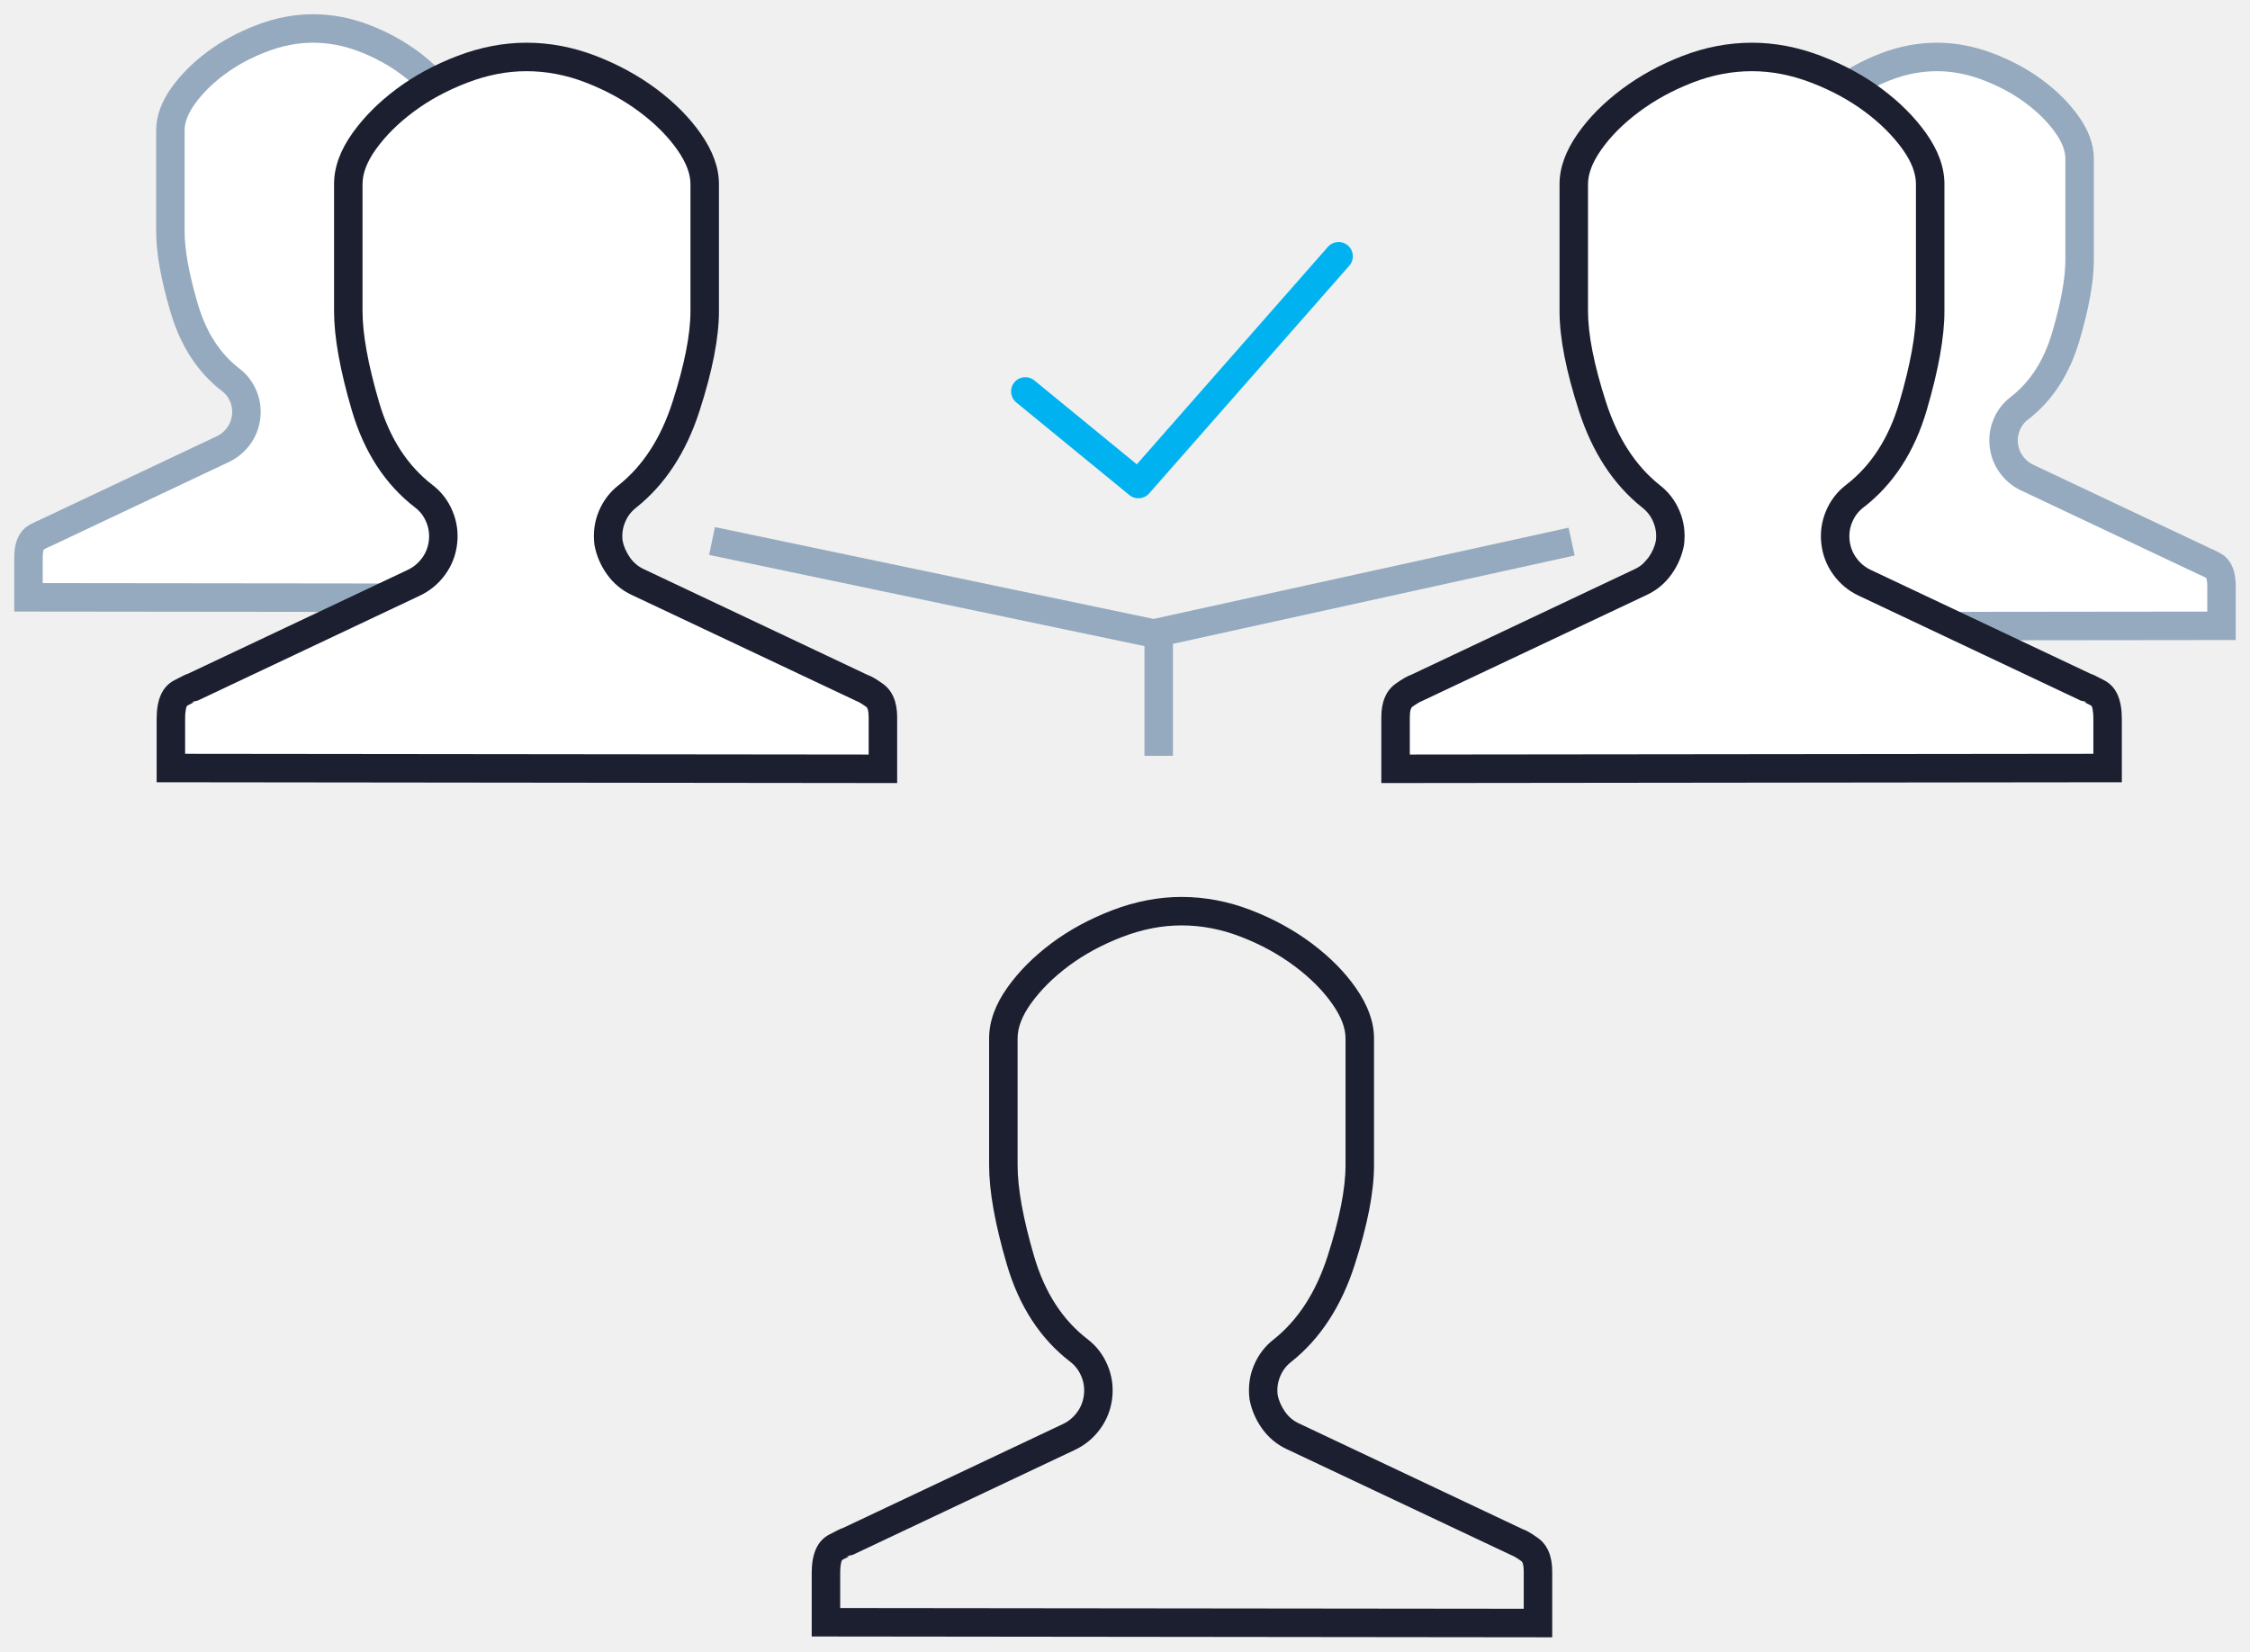
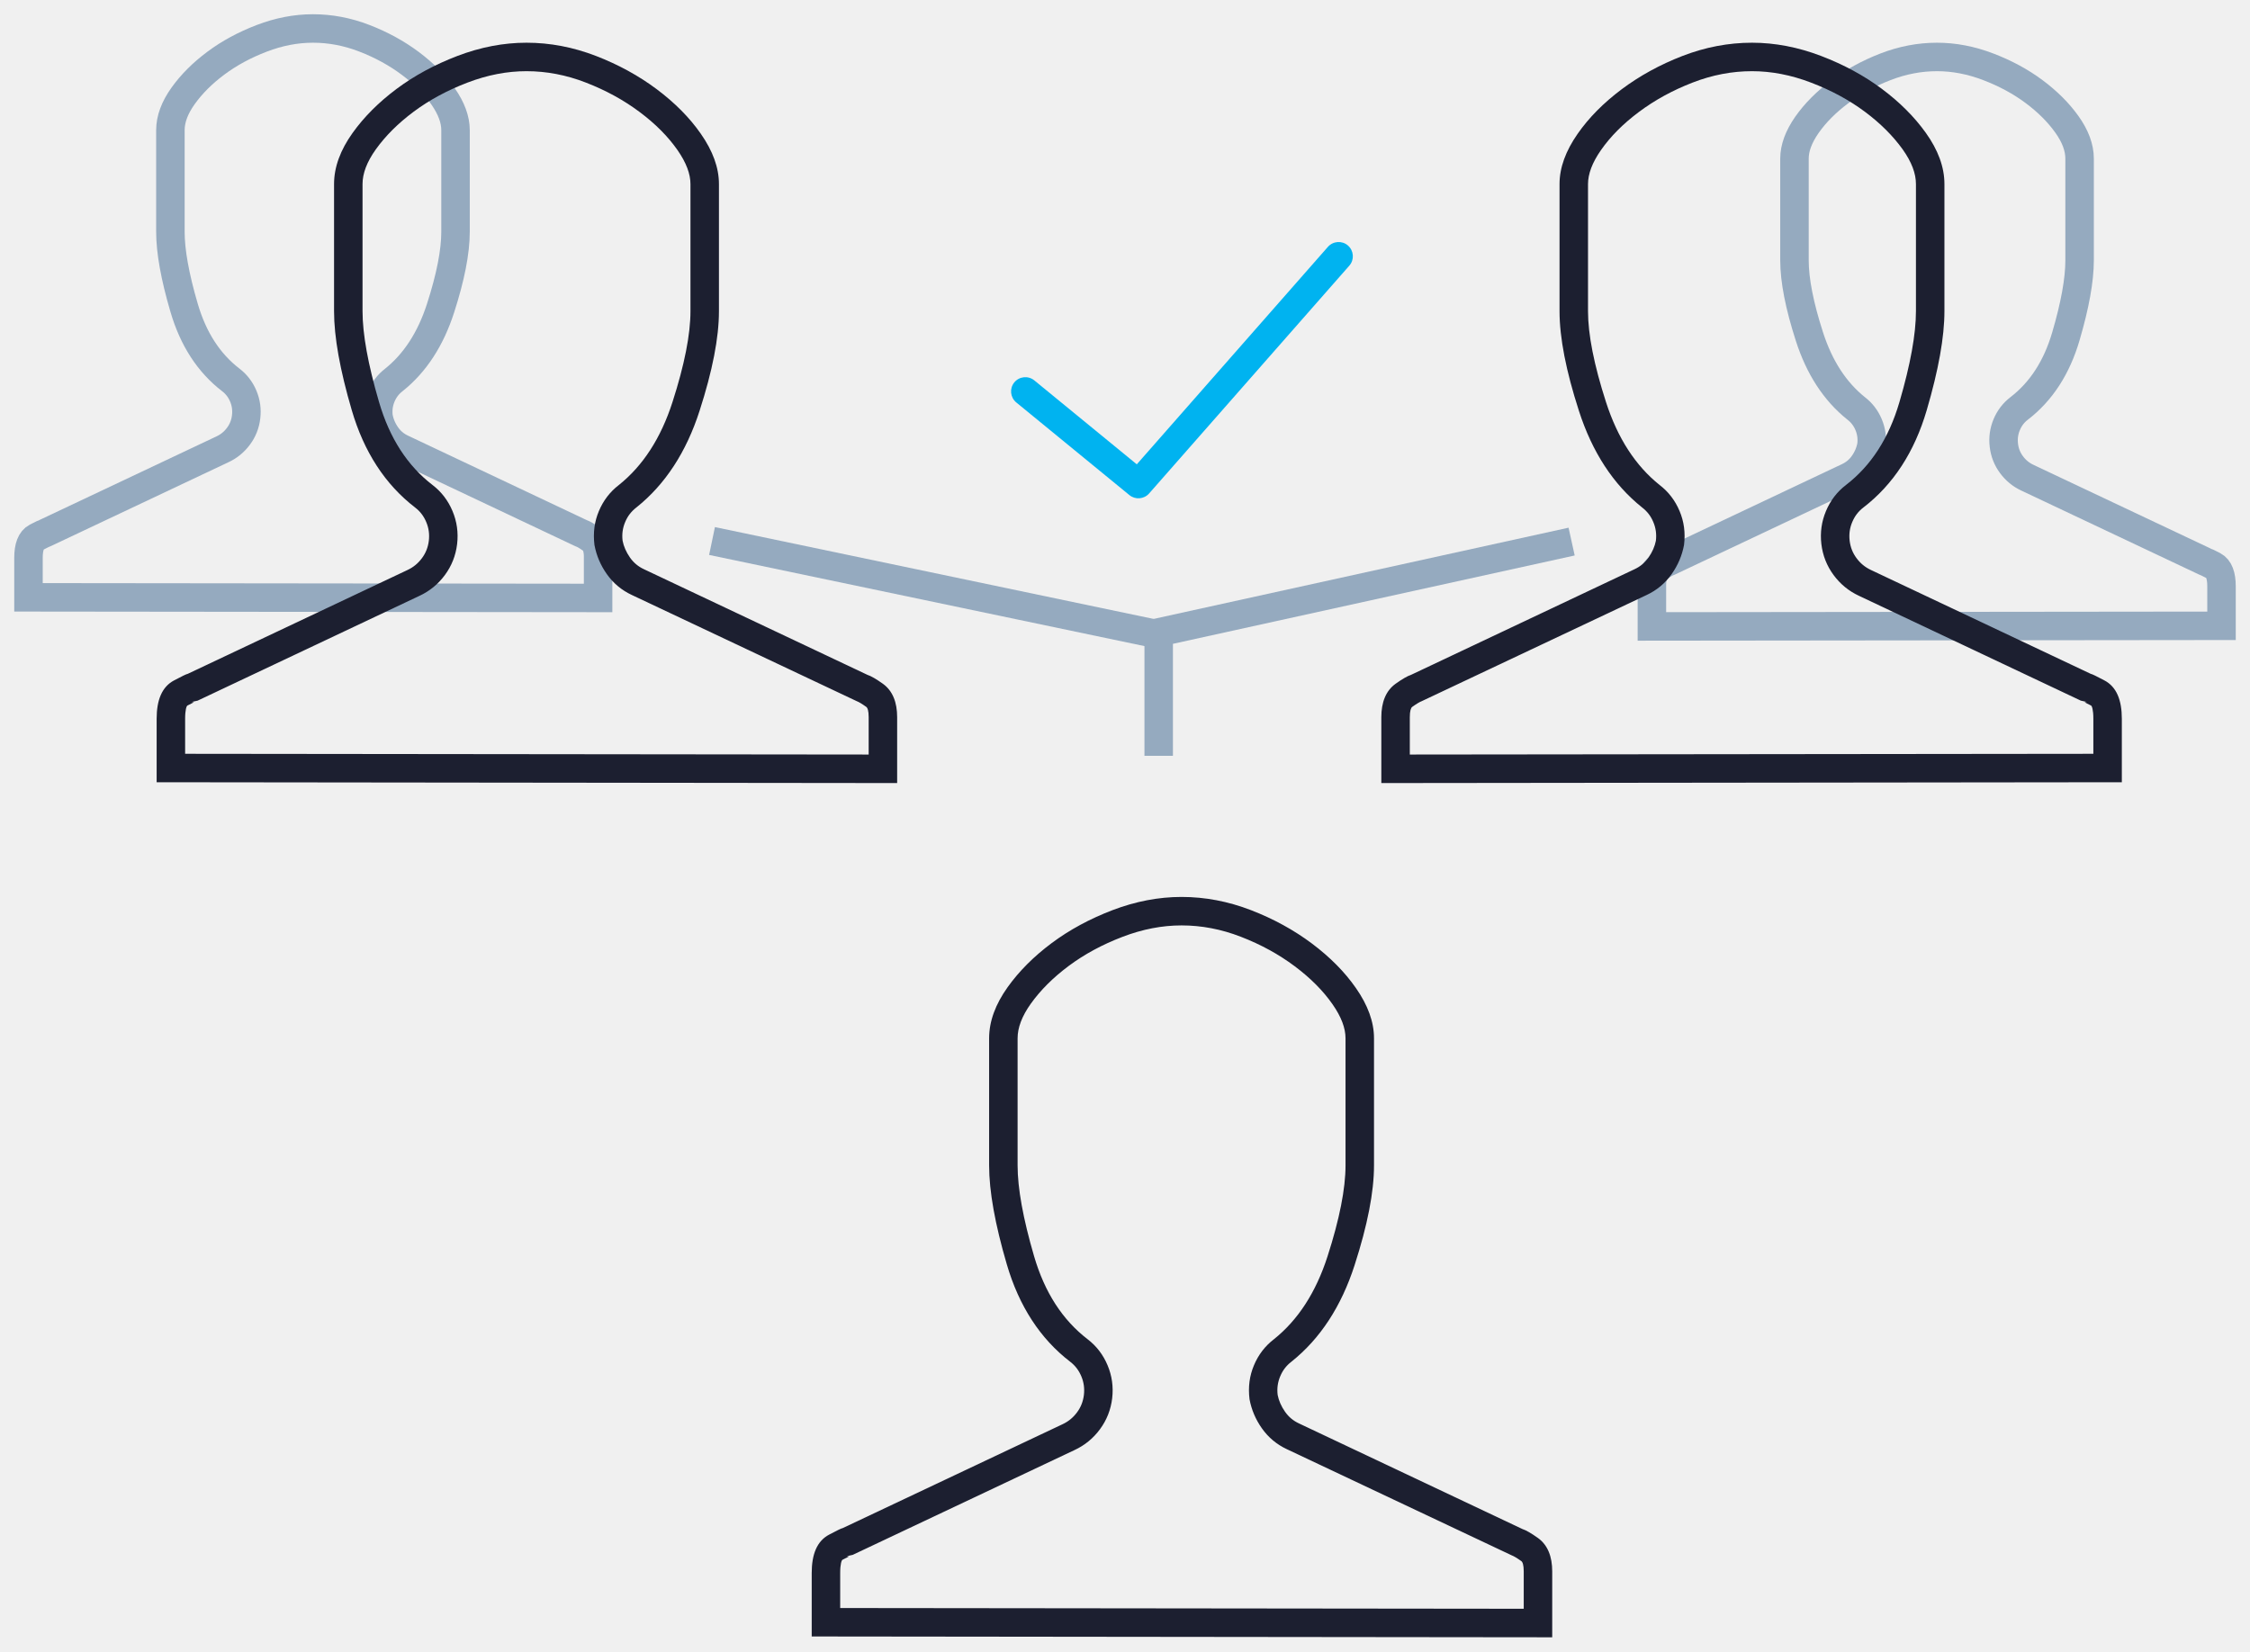
<svg xmlns="http://www.w3.org/2000/svg" width="79px" height="58px" viewBox="0 0 79 58" version="1.1">
  <defs />
  <g id="Innovation" stroke="none" stroke-width="1" fill="none" fill-rule="evenodd">
    <g id="22.01.18-Bitcoin.org_Innovation_Desktop-1200px--" transform="translate(-757, -1914)">
      <g id="//contenct" transform="translate(215, 697)">
        <g id="box8" transform="translate(400, 1170)">
          <g id="Multi-signature-accounts-icon" transform="translate(142, 30)">
            <g>
              <rect id="Rectangle-2" x="0" y="0" width="80" height="80" />
              <g id="Group-10" transform="translate(1, 18)">
                <g id="Group-9" transform="translate(48, 1)">
-                   <path d="M19.011,0 C18.4,0 17.797,0.115 17.201,0.346 C16.605,0.577 16.069,0.871 15.592,1.228 C15.115,1.585 14.732,1.972 14.441,2.388 C14.151,2.805 14.006,3.199 14.006,3.571 L14.006,7.143 C14.006,7.842 14.181,8.735 14.531,9.821 C14.881,10.908 15.428,11.749 16.173,12.344 C16.367,12.493 16.512,12.682 16.609,12.913 C16.706,13.144 16.739,13.385 16.709,13.638 C16.665,13.876 16.572,14.096 16.43,14.297 C16.289,14.498 16.106,14.65 15.883,14.754 L9.603,17.723 C9.514,17.753 9.391,17.824 9.235,17.935 C9.078,18.047 9,18.251 9,18.549 L9,20 L29,19.978 L29,18.594 C29,18.207 28.907,17.965 28.721,17.868 C28.534,17.772 28.434,17.723 28.419,17.723 L22.184,14.777 C21.961,14.673 21.775,14.52 21.626,14.319 C21.477,14.118 21.387,13.891 21.358,13.638 C21.328,13.385 21.361,13.144 21.458,12.913 C21.555,12.682 21.7,12.493 21.894,12.344 C22.669,11.749 23.216,10.904 23.536,9.81 C23.857,8.717 24.017,7.827 24.017,7.143 L24.017,3.571 C24.017,3.185 23.868,2.783 23.57,2.366 C23.272,1.949 22.888,1.566 22.419,1.217 C21.95,0.867 21.413,0.577 20.81,0.346 C20.207,0.115 19.607,0 19.011,0 Z" id="User---simple-line-icons-Copy" stroke="#95AABF" fill="#FFFFFF" />
-                   <path d="M12.514,0 C11.75,0 10.996,0.144 10.251,0.432 C9.507,0.721 8.836,1.088 8.24,1.535 C7.644,1.981 7.165,2.465 6.802,2.985 C6.439,3.506 6.257,3.999 6.257,4.464 L6.257,8.929 C6.257,9.803 6.476,10.919 6.913,12.277 C7.351,13.635 8.035,14.686 8.966,15.43 C9.209,15.616 9.39,15.853 9.511,16.141 C9.632,16.43 9.674,16.732 9.637,17.048 C9.581,17.346 9.465,17.62 9.288,17.871 C9.111,18.122 8.883,18.313 8.603,18.443 L0.754,22.154 C0.642,22.191 0.489,22.28 0.293,22.419 C0.098,22.559 0,22.814 0,23.186 L0,25 L25,24.972 L25,23.242 C25,22.759 24.884,22.456 24.651,22.335 C24.418,22.214 24.292,22.154 24.274,22.154 L16.48,18.471 C16.201,18.341 15.968,18.15 15.782,17.899 C15.596,17.648 15.484,17.364 15.447,17.048 C15.41,16.732 15.452,16.43 15.573,16.141 C15.694,15.853 15.875,15.616 16.117,15.43 C17.086,14.686 17.77,13.63 18.17,12.263 C18.571,10.896 18.771,9.784 18.771,8.929 L18.771,4.464 C18.771,3.981 18.585,3.478 18.212,2.958 C17.84,2.437 17.36,1.958 16.774,1.521 C16.187,1.084 15.517,0.721 14.763,0.432 C14.008,0.144 13.259,0 12.514,0 Z" id="User---simple-line-icons-Copy" fill="#FFFFFF" />
+                   <path d="M19.011,0 C18.4,0 17.797,0.115 17.201,0.346 C16.605,0.577 16.069,0.871 15.592,1.228 C15.115,1.585 14.732,1.972 14.441,2.388 C14.151,2.805 14.006,3.199 14.006,3.571 L14.006,7.143 C14.006,7.842 14.181,8.735 14.531,9.821 C14.881,10.908 15.428,11.749 16.173,12.344 C16.367,12.493 16.512,12.682 16.609,12.913 C16.706,13.144 16.739,13.385 16.709,13.638 C16.665,13.876 16.572,14.096 16.43,14.297 C16.289,14.498 16.106,14.65 15.883,14.754 L9.603,17.723 C9.514,17.753 9.391,17.824 9.235,17.935 C9.078,18.047 9,18.251 9,18.549 L9,20 L29,19.978 L29,18.594 C29,18.207 28.907,17.965 28.721,17.868 C28.534,17.772 28.434,17.723 28.419,17.723 L22.184,14.777 C21.961,14.673 21.775,14.52 21.626,14.319 C21.477,14.118 21.387,13.891 21.358,13.638 C21.328,13.385 21.361,13.144 21.458,12.913 C21.555,12.682 21.7,12.493 21.894,12.344 C22.669,11.749 23.216,10.904 23.536,9.81 C23.857,8.717 24.017,7.827 24.017,7.143 L24.017,3.571 C24.017,3.185 23.868,2.783 23.57,2.366 C23.272,1.949 22.888,1.566 22.419,1.217 C21.95,0.867 21.413,0.577 20.81,0.346 C20.207,0.115 19.607,0 19.011,0 Z" id="User---simple-line-icons-Copy" stroke="#95AABF" fill="transparent" />
+                   <path d="M12.514,0 C11.75,0 10.996,0.144 10.251,0.432 C9.507,0.721 8.836,1.088 8.24,1.535 C7.644,1.981 7.165,2.465 6.802,2.985 C6.439,3.506 6.257,3.999 6.257,4.464 L6.257,8.929 C6.257,9.803 6.476,10.919 6.913,12.277 C7.351,13.635 8.035,14.686 8.966,15.43 C9.209,15.616 9.39,15.853 9.511,16.141 C9.632,16.43 9.674,16.732 9.637,17.048 C9.581,17.346 9.465,17.62 9.288,17.871 C9.111,18.122 8.883,18.313 8.603,18.443 L0.754,22.154 C0.642,22.191 0.489,22.28 0.293,22.419 C0.098,22.559 0,22.814 0,23.186 L0,25 L25,24.972 L25,23.242 C25,22.759 24.884,22.456 24.651,22.335 C24.418,22.214 24.292,22.154 24.274,22.154 L16.48,18.471 C16.201,18.341 15.968,18.15 15.782,17.899 C15.596,17.648 15.484,17.364 15.447,17.048 C15.41,16.732 15.452,16.43 15.573,16.141 C15.694,15.853 15.875,15.616 16.117,15.43 C17.086,14.686 17.77,13.63 18.17,12.263 C18.571,10.896 18.771,9.784 18.771,8.929 L18.771,4.464 C18.771,3.981 18.585,3.478 18.212,2.958 C17.84,2.437 17.36,1.958 16.774,1.521 C16.187,1.084 15.517,0.721 14.763,0.432 C14.008,0.144 13.259,0 12.514,0 Z" id="User---simple-line-icons-Copy" fill="transparent" />
                  <path d="M24.881,21.892 C25.318,22.118 25.5,22.592 25.5,23.242 L25.5,25.472 L-0.5,25.501 L-0.5,23.186 C-0.5,22.668 -0.344,22.26 0.003,22.012 C0.236,21.846 0.427,21.736 0.54,21.702 L8.392,17.99 C8.592,17.897 8.752,17.763 8.879,17.583 C9.015,17.39 9.103,17.183 9.14,16.99 C9.168,16.759 9.138,16.543 9.05,16.335 C8.963,16.126 8.835,15.959 8.654,15.82 C7.643,15.012 6.904,13.877 6.438,12.43 C5.985,11.027 5.757,9.862 5.757,8.929 L5.757,4.464 C5.757,3.887 5.974,3.299 6.392,2.7 C6.786,2.133 7.303,1.612 7.94,1.134 C8.574,0.66 9.284,0.271 10.071,-0.034 C10.873,-0.344 11.688,-0.5 12.514,-0.5 C13.321,-0.5 14.131,-0.344 14.941,-0.035 C15.737,0.27 16.448,0.654 17.073,1.12 C17.699,1.587 18.215,2.102 18.619,2.667 C19.048,3.267 19.271,3.868 19.271,4.464 L19.271,8.929 C19.271,9.839 19.063,10.994 18.65,12.403 C18.221,13.868 17.478,15.015 16.422,15.826 C16.249,15.959 16.121,16.126 16.034,16.335 C15.946,16.543 15.916,16.759 15.943,16.99 C15.971,17.219 16.05,17.421 16.184,17.601 C16.321,17.786 16.488,17.923 16.694,18.019 L24.406,21.664 C24.479,21.682 24.582,21.736 24.881,21.892 Z M24.165,22.65 C24.169,22.652 24.173,22.653 24.176,22.655 C24.175,22.655 24.171,22.653 24.165,22.65 Z M24.274,22.654 L24.06,22.606 L16.269,18.924 C15.914,18.759 15.616,18.515 15.381,18.197 C15.142,17.875 14.998,17.509 14.95,17.106 C14.903,16.705 14.957,16.316 15.112,15.948 C15.266,15.58 15.501,15.272 15.813,15.033 C16.693,14.357 17.319,13.392 17.691,12.122 C18.079,10.797 18.271,9.729 18.271,8.929 L18.271,4.464 C18.271,4.094 18.121,3.69 17.806,3.248 C17.464,2.771 17.021,2.329 16.475,1.922 C15.926,1.513 15.296,1.172 14.584,0.9 C13.886,0.633 13.197,0.5 12.514,0.5 C11.813,0.5 11.12,0.632 10.432,0.899 C9.729,1.171 9.099,1.516 8.54,1.935 C7.985,2.35 7.543,2.796 7.212,3.271 C6.903,3.714 6.757,4.111 6.757,4.464 L6.757,8.929 C6.757,9.743 6.966,10.811 7.389,12.123 C7.798,13.392 8.428,14.359 9.271,15.033 C9.583,15.272 9.818,15.58 9.972,15.948 C10.127,16.316 10.181,16.705 10.128,17.14 C10.059,17.509 9.914,17.85 9.696,18.159 C9.469,18.482 9.173,18.729 8.817,18.895 L0.912,22.628 C0.858,22.646 0.742,22.713 0.584,22.826 C0.54,22.858 0.5,22.961 0.5,23.186 L0.5,24.499 L24.5,24.473 L24.5,23.242 C24.5,22.925 24.45,22.794 24.42,22.779 C24.315,22.724 24.233,22.683 24.176,22.655 C24.219,22.676 24.175,22.654 24.274,22.654 Z" id="User---simple-line-icons-Copy" fill="#1C1F30" fill-rule="nonzero" />
                </g>
                <g id="Group-9" transform="translate(15, 13) scale(-1, 1) translate(-15, -13) ">
-                   <path d="M20.011,0 C19.4,0 18.797,0.115 18.201,0.346 C17.605,0.577 17.069,0.871 16.592,1.228 C16.115,1.585 15.732,1.972 15.441,2.388 C15.151,2.805 15.006,3.199 15.006,3.571 L15.006,7.143 C15.006,7.842 15.181,8.735 15.531,9.821 C15.881,10.908 16.428,11.749 17.173,12.344 C17.367,12.493 17.512,12.682 17.609,12.913 C17.706,13.144 17.739,13.385 17.709,13.638 C17.665,13.876 17.572,14.096 17.43,14.297 C17.289,14.498 17.106,14.65 16.883,14.754 L10.603,17.723 C10.514,17.753 10.391,17.824 10.235,17.935 C10.078,18.047 10,18.251 10,18.549 L10,20 L30,19.978 L30,18.594 C30,18.207 29.907,17.965 29.721,17.868 C29.534,17.772 29.434,17.723 29.419,17.723 L23.184,14.777 C22.961,14.673 22.775,14.52 22.626,14.319 C22.477,14.118 22.387,13.891 22.358,13.638 C22.328,13.385 22.361,13.144 22.458,12.913 C22.555,12.682 22.7,12.493 22.894,12.344 C23.669,11.749 24.216,10.904 24.536,9.81 C24.857,8.717 25.017,7.827 25.017,7.143 L25.017,3.571 C25.017,3.185 24.868,2.783 24.57,2.366 C24.272,1.949 23.888,1.566 23.419,1.217 C22.95,0.867 22.413,0.577 21.81,0.346 C21.207,0.115 20.607,0 20.011,0 Z" id="User---simple-line-icons-Copy" stroke="#95AABF" fill="#FFFFFF" />
-                   <path d="M12.514,1 C11.75,1 10.996,1.144 10.251,1.432 C9.507,1.721 8.836,2.088 8.24,2.535 C7.644,2.981 7.165,3.465 6.802,3.985 C6.439,4.506 6.257,4.999 6.257,5.464 L6.257,9.929 C6.257,10.803 6.476,11.919 6.913,13.277 C7.351,14.635 8.035,15.686 8.966,16.43 C9.209,16.616 9.39,16.853 9.511,17.141 C9.632,17.43 9.674,17.732 9.637,18.048 C9.581,18.346 9.465,18.62 9.288,18.871 C9.111,19.122 8.883,19.313 8.603,19.443 L0.754,23.154 C0.642,23.191 0.489,23.28 0.293,23.419 C0.098,23.559 0,23.814 0,24.186 L0,26 L25,25.972 L25,24.242 C25,23.759 24.884,23.456 24.651,23.335 C24.418,23.214 24.292,23.154 24.274,23.154 L16.48,19.471 C16.201,19.341 15.968,19.15 15.782,18.899 C15.596,18.648 15.484,18.364 15.447,18.048 C15.41,17.732 15.452,17.43 15.573,17.141 C15.694,16.853 15.875,16.616 16.117,16.43 C17.086,15.686 17.77,14.63 18.17,13.263 C18.571,11.896 18.771,10.784 18.771,9.929 L18.771,5.464 C18.771,4.981 18.585,4.478 18.212,3.958 C17.84,3.437 17.36,2.958 16.774,2.521 C16.187,2.084 15.517,1.721 14.763,1.432 C14.008,1.144 13.259,1 12.514,1 Z" id="User---simple-line-icons-Copy" fill="#FFFFFF" />
+                   <path d="M20.011,0 C19.4,0 18.797,0.115 18.201,0.346 C17.605,0.577 17.069,0.871 16.592,1.228 C16.115,1.585 15.732,1.972 15.441,2.388 C15.151,2.805 15.006,3.199 15.006,3.571 L15.006,7.143 C15.006,7.842 15.181,8.735 15.531,9.821 C15.881,10.908 16.428,11.749 17.173,12.344 C17.367,12.493 17.512,12.682 17.609,12.913 C17.706,13.144 17.739,13.385 17.709,13.638 C17.665,13.876 17.572,14.096 17.43,14.297 C17.289,14.498 17.106,14.65 16.883,14.754 L10.603,17.723 C10.514,17.753 10.391,17.824 10.235,17.935 C10.078,18.047 10,18.251 10,18.549 L10,20 L30,19.978 L30,18.594 C30,18.207 29.907,17.965 29.721,17.868 C29.534,17.772 29.434,17.723 29.419,17.723 L23.184,14.777 C22.961,14.673 22.775,14.52 22.626,14.319 C22.477,14.118 22.387,13.891 22.358,13.638 C22.328,13.385 22.361,13.144 22.458,12.913 C22.555,12.682 22.7,12.493 22.894,12.344 C23.669,11.749 24.216,10.904 24.536,9.81 C24.857,8.717 25.017,7.827 25.017,7.143 L25.017,3.571 C25.017,3.185 24.868,2.783 24.57,2.366 C24.272,1.949 23.888,1.566 23.419,1.217 C22.95,0.867 22.413,0.577 21.81,0.346 C21.207,0.115 20.607,0 20.011,0 Z" id="User---simple-line-icons-Copy" stroke="#95AABF" fill="transparent" />
+                   <path d="M12.514,1 C11.75,1 10.996,1.144 10.251,1.432 C9.507,1.721 8.836,2.088 8.24,2.535 C7.644,2.981 7.165,3.465 6.802,3.985 C6.439,4.506 6.257,4.999 6.257,5.464 L6.257,9.929 C6.257,10.803 6.476,11.919 6.913,13.277 C7.351,14.635 8.035,15.686 8.966,16.43 C9.209,16.616 9.39,16.853 9.511,17.141 C9.632,17.43 9.674,17.732 9.637,18.048 C9.581,18.346 9.465,18.62 9.288,18.871 C9.111,19.122 8.883,19.313 8.603,19.443 L0.754,23.154 C0.642,23.191 0.489,23.28 0.293,23.419 C0.098,23.559 0,23.814 0,24.186 L0,26 L25,25.972 L25,24.242 C25,23.759 24.884,23.456 24.651,23.335 C24.418,23.214 24.292,23.154 24.274,23.154 L16.48,19.471 C16.201,19.341 15.968,19.15 15.782,18.899 C15.596,18.648 15.484,18.364 15.447,18.048 C15.41,17.732 15.452,17.43 15.573,17.141 C15.694,16.853 15.875,16.616 16.117,16.43 C17.086,15.686 17.77,14.63 18.17,13.263 C18.571,11.896 18.771,10.784 18.771,9.929 L18.771,5.464 C18.771,4.981 18.585,4.478 18.212,3.958 C17.84,3.437 17.36,2.958 16.774,2.521 C16.187,2.084 15.517,1.721 14.763,1.432 C14.008,1.144 13.259,1 12.514,1 Z" id="User---simple-line-icons-Copy" fill="transparent" />
                  <path d="M24.881,22.892 C25.318,23.118 25.5,23.592 25.5,24.242 L25.5,26.472 L-0.5,26.501 L-0.5,24.186 C-0.5,23.668 -0.344,23.26 0.003,23.012 C0.236,22.846 0.427,22.736 0.54,22.702 L8.392,18.99 C8.592,18.897 8.752,18.763 8.879,18.583 C9.015,18.39 9.103,18.183 9.14,17.99 C9.168,17.759 9.138,17.543 9.05,17.335 C8.963,17.126 8.835,16.959 8.654,16.82 C7.643,16.012 6.904,14.877 6.438,13.43 C5.985,12.027 5.757,10.862 5.757,9.929 L5.757,5.464 C5.757,4.887 5.974,4.299 6.392,3.7 C6.786,3.133 7.303,2.612 7.94,2.134 C8.574,1.66 9.284,1.271 10.071,0.966 C10.873,0.656 11.688,0.5 12.514,0.5 C13.321,0.5 14.131,0.656 14.941,0.965 C15.737,1.27 16.448,1.654 17.073,2.12 C17.699,2.587 18.215,3.102 18.619,3.667 C19.048,4.267 19.271,4.868 19.271,5.464 L19.271,9.929 C19.271,10.839 19.063,11.994 18.65,13.403 C18.221,14.868 17.478,16.015 16.422,16.826 C16.249,16.959 16.121,17.126 16.034,17.335 C15.946,17.543 15.916,17.759 15.943,17.99 C15.971,18.219 16.05,18.421 16.184,18.601 C16.321,18.786 16.488,18.923 16.694,19.019 L24.406,22.664 C24.479,22.682 24.582,22.736 24.881,22.892 Z M24.165,23.65 C24.169,23.652 24.173,23.653 24.176,23.655 C24.175,23.655 24.171,23.653 24.165,23.65 Z M24.274,23.654 L24.06,23.606 L16.269,19.924 C15.914,19.759 15.616,19.515 15.381,19.197 C15.142,18.875 14.998,18.509 14.95,18.106 C14.903,17.705 14.957,17.316 15.112,16.948 C15.266,16.58 15.501,16.272 15.813,16.033 C16.693,15.357 17.319,14.392 17.691,13.122 C18.079,11.797 18.271,10.729 18.271,9.929 L18.271,5.464 C18.271,5.094 18.121,4.69 17.806,4.248 C17.464,3.771 17.021,3.329 16.475,2.922 C15.926,2.513 15.296,2.172 14.584,1.9 C13.886,1.633 13.197,1.5 12.514,1.5 C11.813,1.5 11.12,1.632 10.432,1.899 C9.729,2.171 9.099,2.516 8.54,2.935 C7.985,3.35 7.543,3.796 7.212,4.271 C6.903,4.714 6.757,5.111 6.757,5.464 L6.757,9.929 C6.757,10.743 6.966,11.811 7.389,13.123 C7.798,14.392 8.428,15.359 9.271,16.033 C9.583,16.272 9.818,16.58 9.972,16.948 C10.127,17.316 10.181,17.705 10.128,18.14 C10.059,18.509 9.914,18.85 9.696,19.159 C9.469,19.482 9.173,19.729 8.817,19.895 L0.912,23.628 C0.858,23.646 0.742,23.713 0.584,23.826 C0.54,23.858 0.5,23.961 0.5,24.186 L0.5,25.499 L24.5,25.473 L24.5,24.242 C24.5,23.925 24.45,23.794 24.42,23.779 C24.315,23.724 24.233,23.683 24.176,23.655 C24.219,23.676 24.175,23.654 24.274,23.654 Z" id="User---simple-line-icons-Copy" fill="#1C1F30" fill-rule="nonzero" />
                </g>
                <g id="Group-9" transform="translate(40.5, 43.5) scale(-1, 1) translate(-40.5, -43.5) translate(28, 31)" fill="#1C1F30" fill-rule="nonzero">
                  <path d="M24.881,21.892 C25.318,22.118 25.5,22.592 25.5,23.242 L25.5,25.472 L-0.5,25.501 L-0.5,23.186 C-0.5,22.668 -0.344,22.26 0.003,22.012 C0.236,21.846 0.427,21.736 0.54,21.702 L8.392,17.99 C8.592,17.897 8.752,17.763 8.879,17.583 C9.015,17.39 9.103,17.183 9.14,16.99 C9.168,16.759 9.138,16.543 9.05,16.335 C8.963,16.126 8.835,15.959 8.654,15.82 C7.643,15.012 6.904,13.877 6.438,12.43 C5.985,11.027 5.757,9.862 5.757,8.929 L5.757,4.464 C5.757,3.887 5.974,3.299 6.392,2.7 C6.786,2.133 7.303,1.612 7.94,1.134 C8.574,0.66 9.284,0.271 10.071,-0.034 C10.873,-0.344 11.688,-0.5 12.514,-0.5 C13.321,-0.5 14.131,-0.344 14.941,-0.035 C15.737,0.27 16.448,0.654 17.073,1.12 C17.699,1.587 18.215,2.102 18.619,2.667 C19.048,3.267 19.271,3.868 19.271,4.464 L19.271,8.929 C19.271,9.839 19.063,10.994 18.65,12.403 C18.221,13.868 17.478,15.015 16.422,15.826 C16.249,15.959 16.121,16.126 16.034,16.335 C15.946,16.543 15.916,16.759 15.943,16.99 C15.971,17.219 16.05,17.421 16.184,17.601 C16.321,17.786 16.488,17.923 16.694,18.019 L24.406,21.664 C24.479,21.682 24.582,21.736 24.881,21.892 Z M24.165,22.65 C24.169,22.652 24.173,22.653 24.176,22.655 C24.175,22.655 24.171,22.653 24.165,22.65 Z M24.274,22.654 L24.06,22.606 L16.269,18.924 C15.914,18.759 15.616,18.515 15.381,18.197 C15.142,17.875 14.998,17.509 14.95,17.106 C14.903,16.705 14.957,16.316 15.112,15.948 C15.266,15.58 15.501,15.272 15.813,15.033 C16.693,14.357 17.319,13.392 17.691,12.122 C18.079,10.797 18.271,9.729 18.271,8.929 L18.271,4.464 C18.271,4.094 18.121,3.69 17.806,3.248 C17.464,2.771 17.021,2.329 16.475,1.922 C15.926,1.513 15.296,1.172 14.584,0.9 C13.886,0.633 13.197,0.5 12.514,0.5 C11.813,0.5 11.12,0.632 10.432,0.899 C9.729,1.171 9.099,1.516 8.54,1.935 C7.985,2.35 7.543,2.796 7.212,3.271 C6.903,3.714 6.757,4.111 6.757,4.464 L6.757,8.929 C6.757,9.743 6.966,10.811 7.389,12.123 C7.798,13.392 8.428,14.359 9.271,15.033 C9.583,15.272 9.818,15.58 9.972,15.948 C10.127,16.316 10.181,16.705 10.128,17.14 C10.059,17.509 9.914,17.85 9.696,18.159 C9.469,18.482 9.173,18.729 8.817,18.895 L0.912,22.628 C0.858,22.646 0.742,22.713 0.584,22.826 C0.54,22.858 0.5,22.961 0.5,23.186 L0.5,24.499 L24.5,24.473 L24.5,23.242 C24.5,22.925 24.45,22.794 24.42,22.779 C24.315,22.724 24.233,22.683 24.176,22.655 C24.219,22.676 24.175,22.654 24.274,22.654 Z" id="User---simple-line-icons-Copy" />
                </g>
                <polygon id="Path-21" fill="#95AABF" fill-rule="nonzero" points="40.183 25.543 39.183 25.543 39.183 20.807 54.074 17.532 54.289 18.508 40.183 21.611" />
                <path d="M45.624,7.67 C45.807,7.463 46.123,7.442 46.33,7.624 C46.537,7.807 46.558,8.123 46.376,8.33 L39.347,16.33 C39.169,16.532 38.863,16.558 38.654,16.387 L34.683,13.134 C34.47,12.959 34.438,12.644 34.613,12.43 C34.788,12.216 35.103,12.185 35.317,12.36 L38.914,15.307 L45.624,7.67 Z" id="Path-4" fill="#00b3f0" fill-rule="nonzero" />
                <polygon id="Path-22" fill="#95AABF" fill-rule="nonzero" points="23.898 18.489 24.102 17.511 39.628 20.762 39.423 21.741" />
              </g>
            </g>
          </g>
        </g>
      </g>
    </g>
  </g>
</svg>
